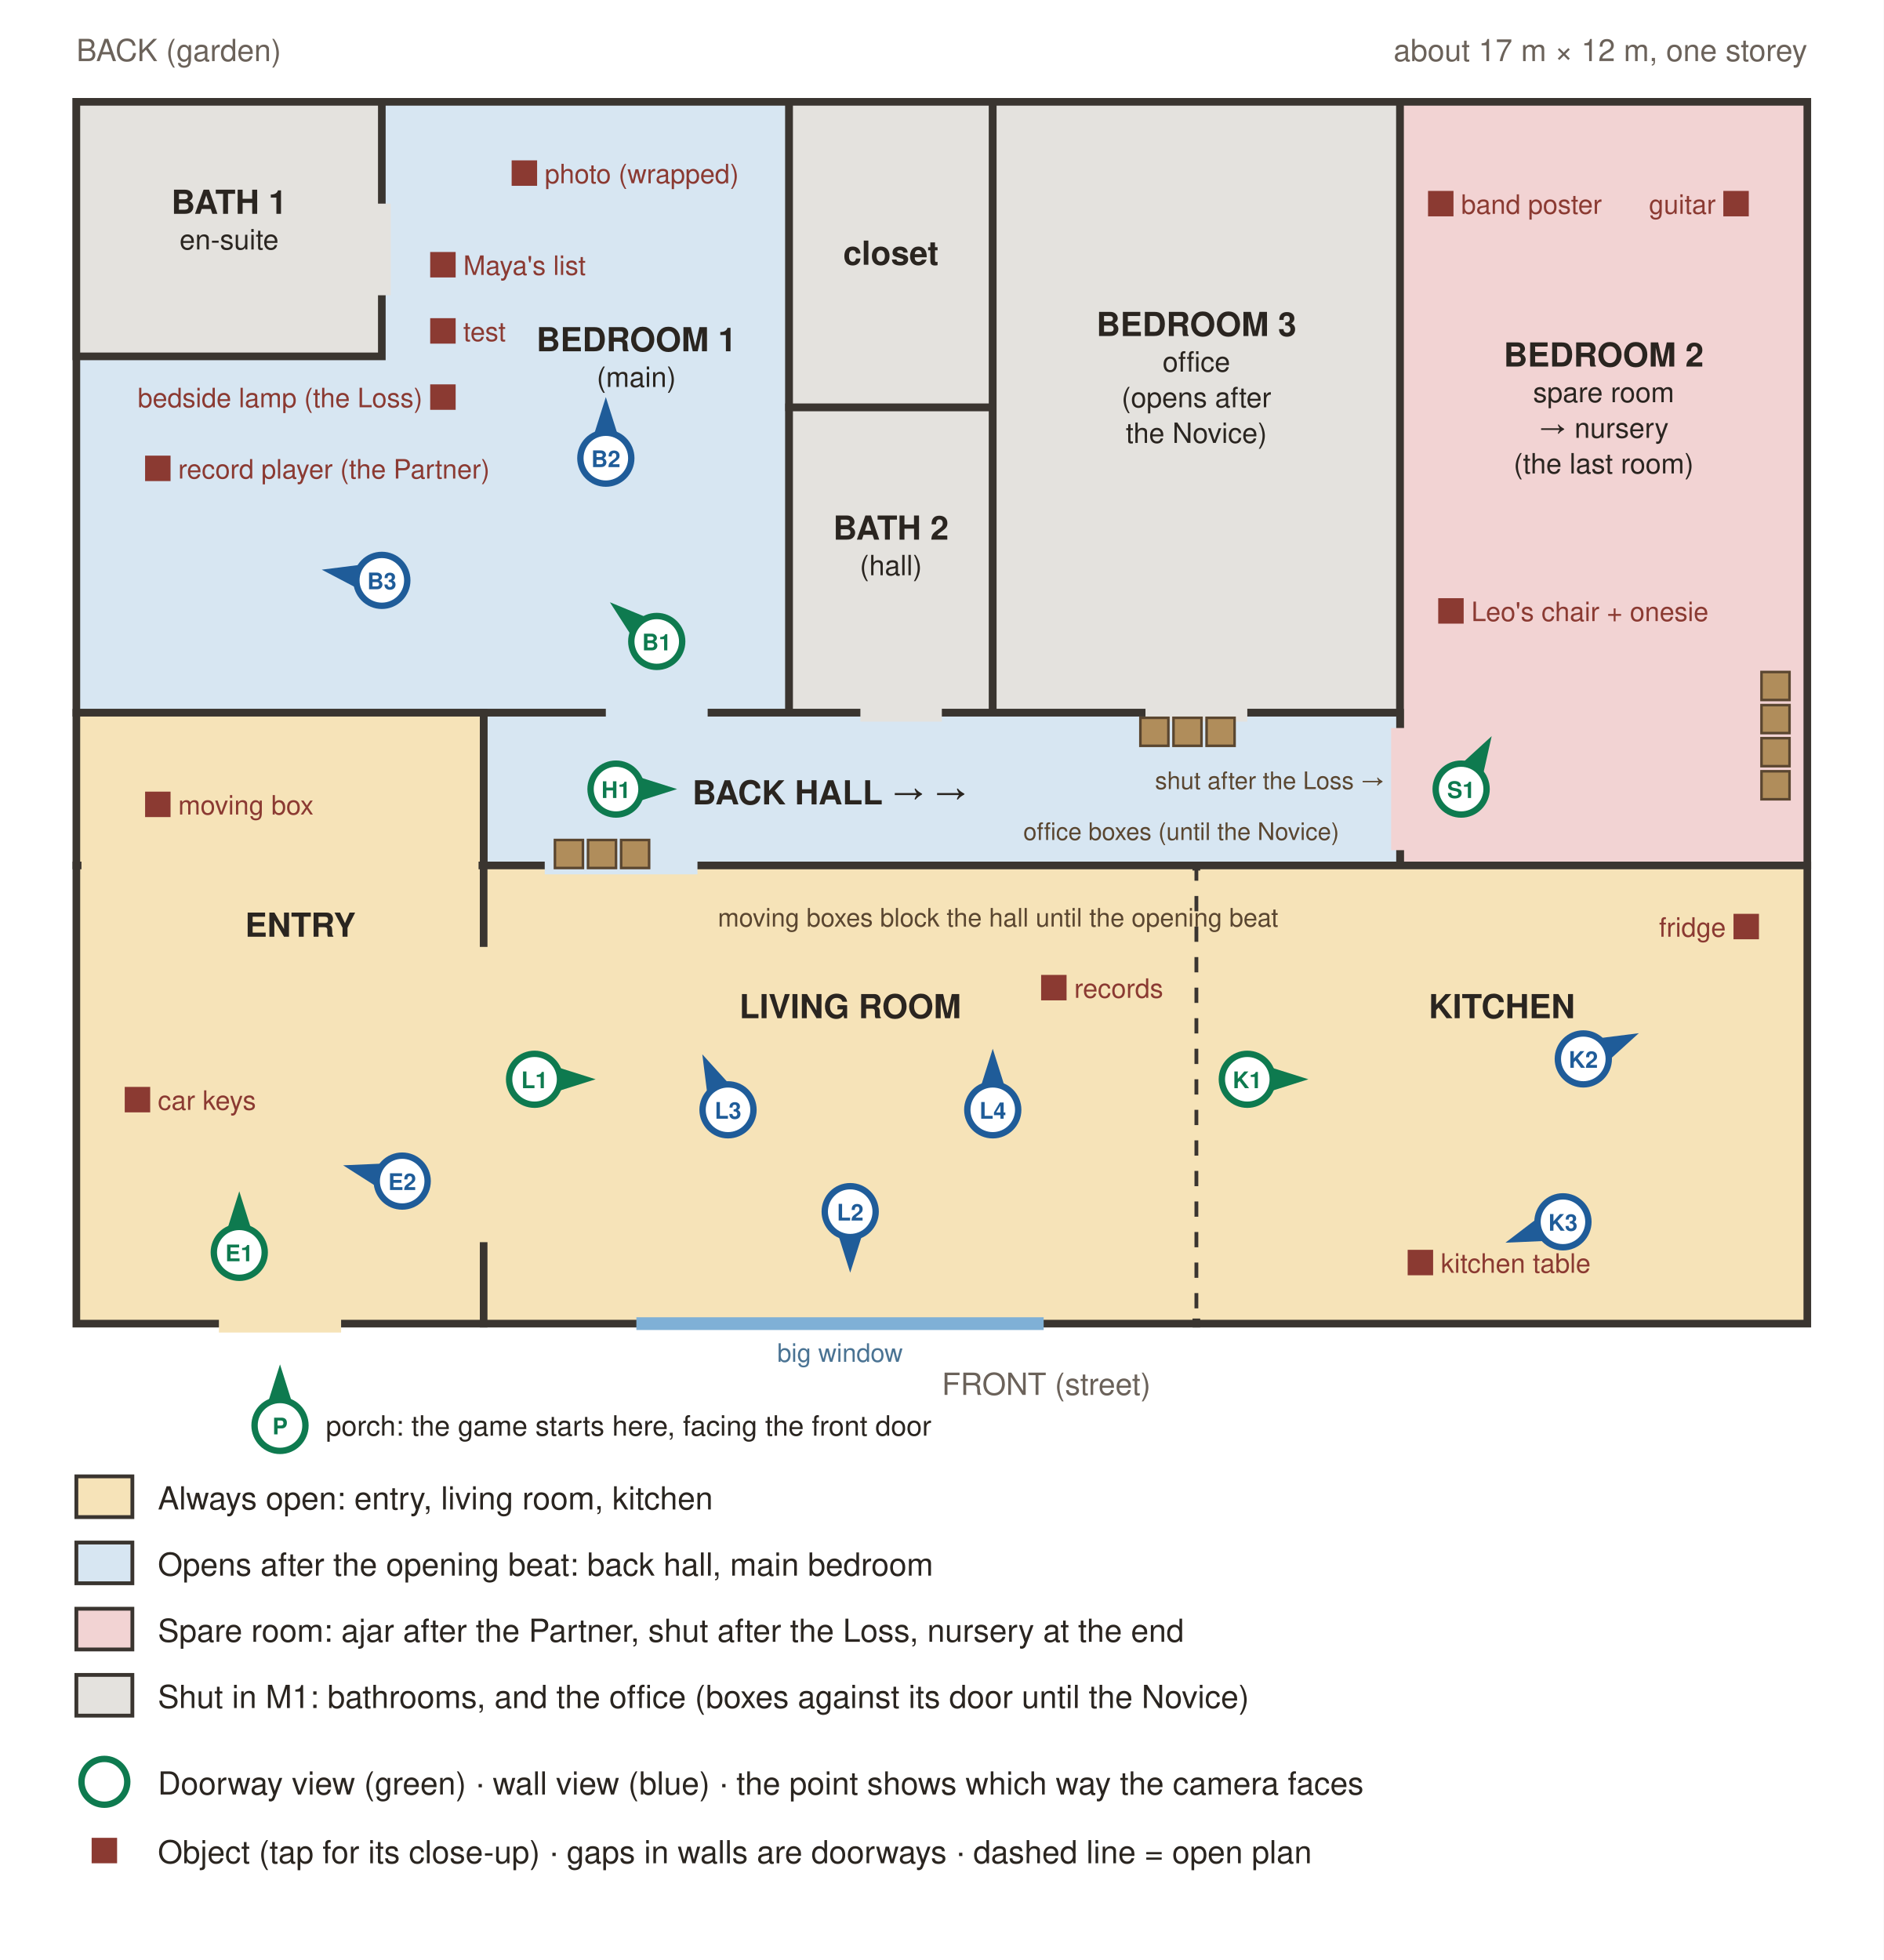
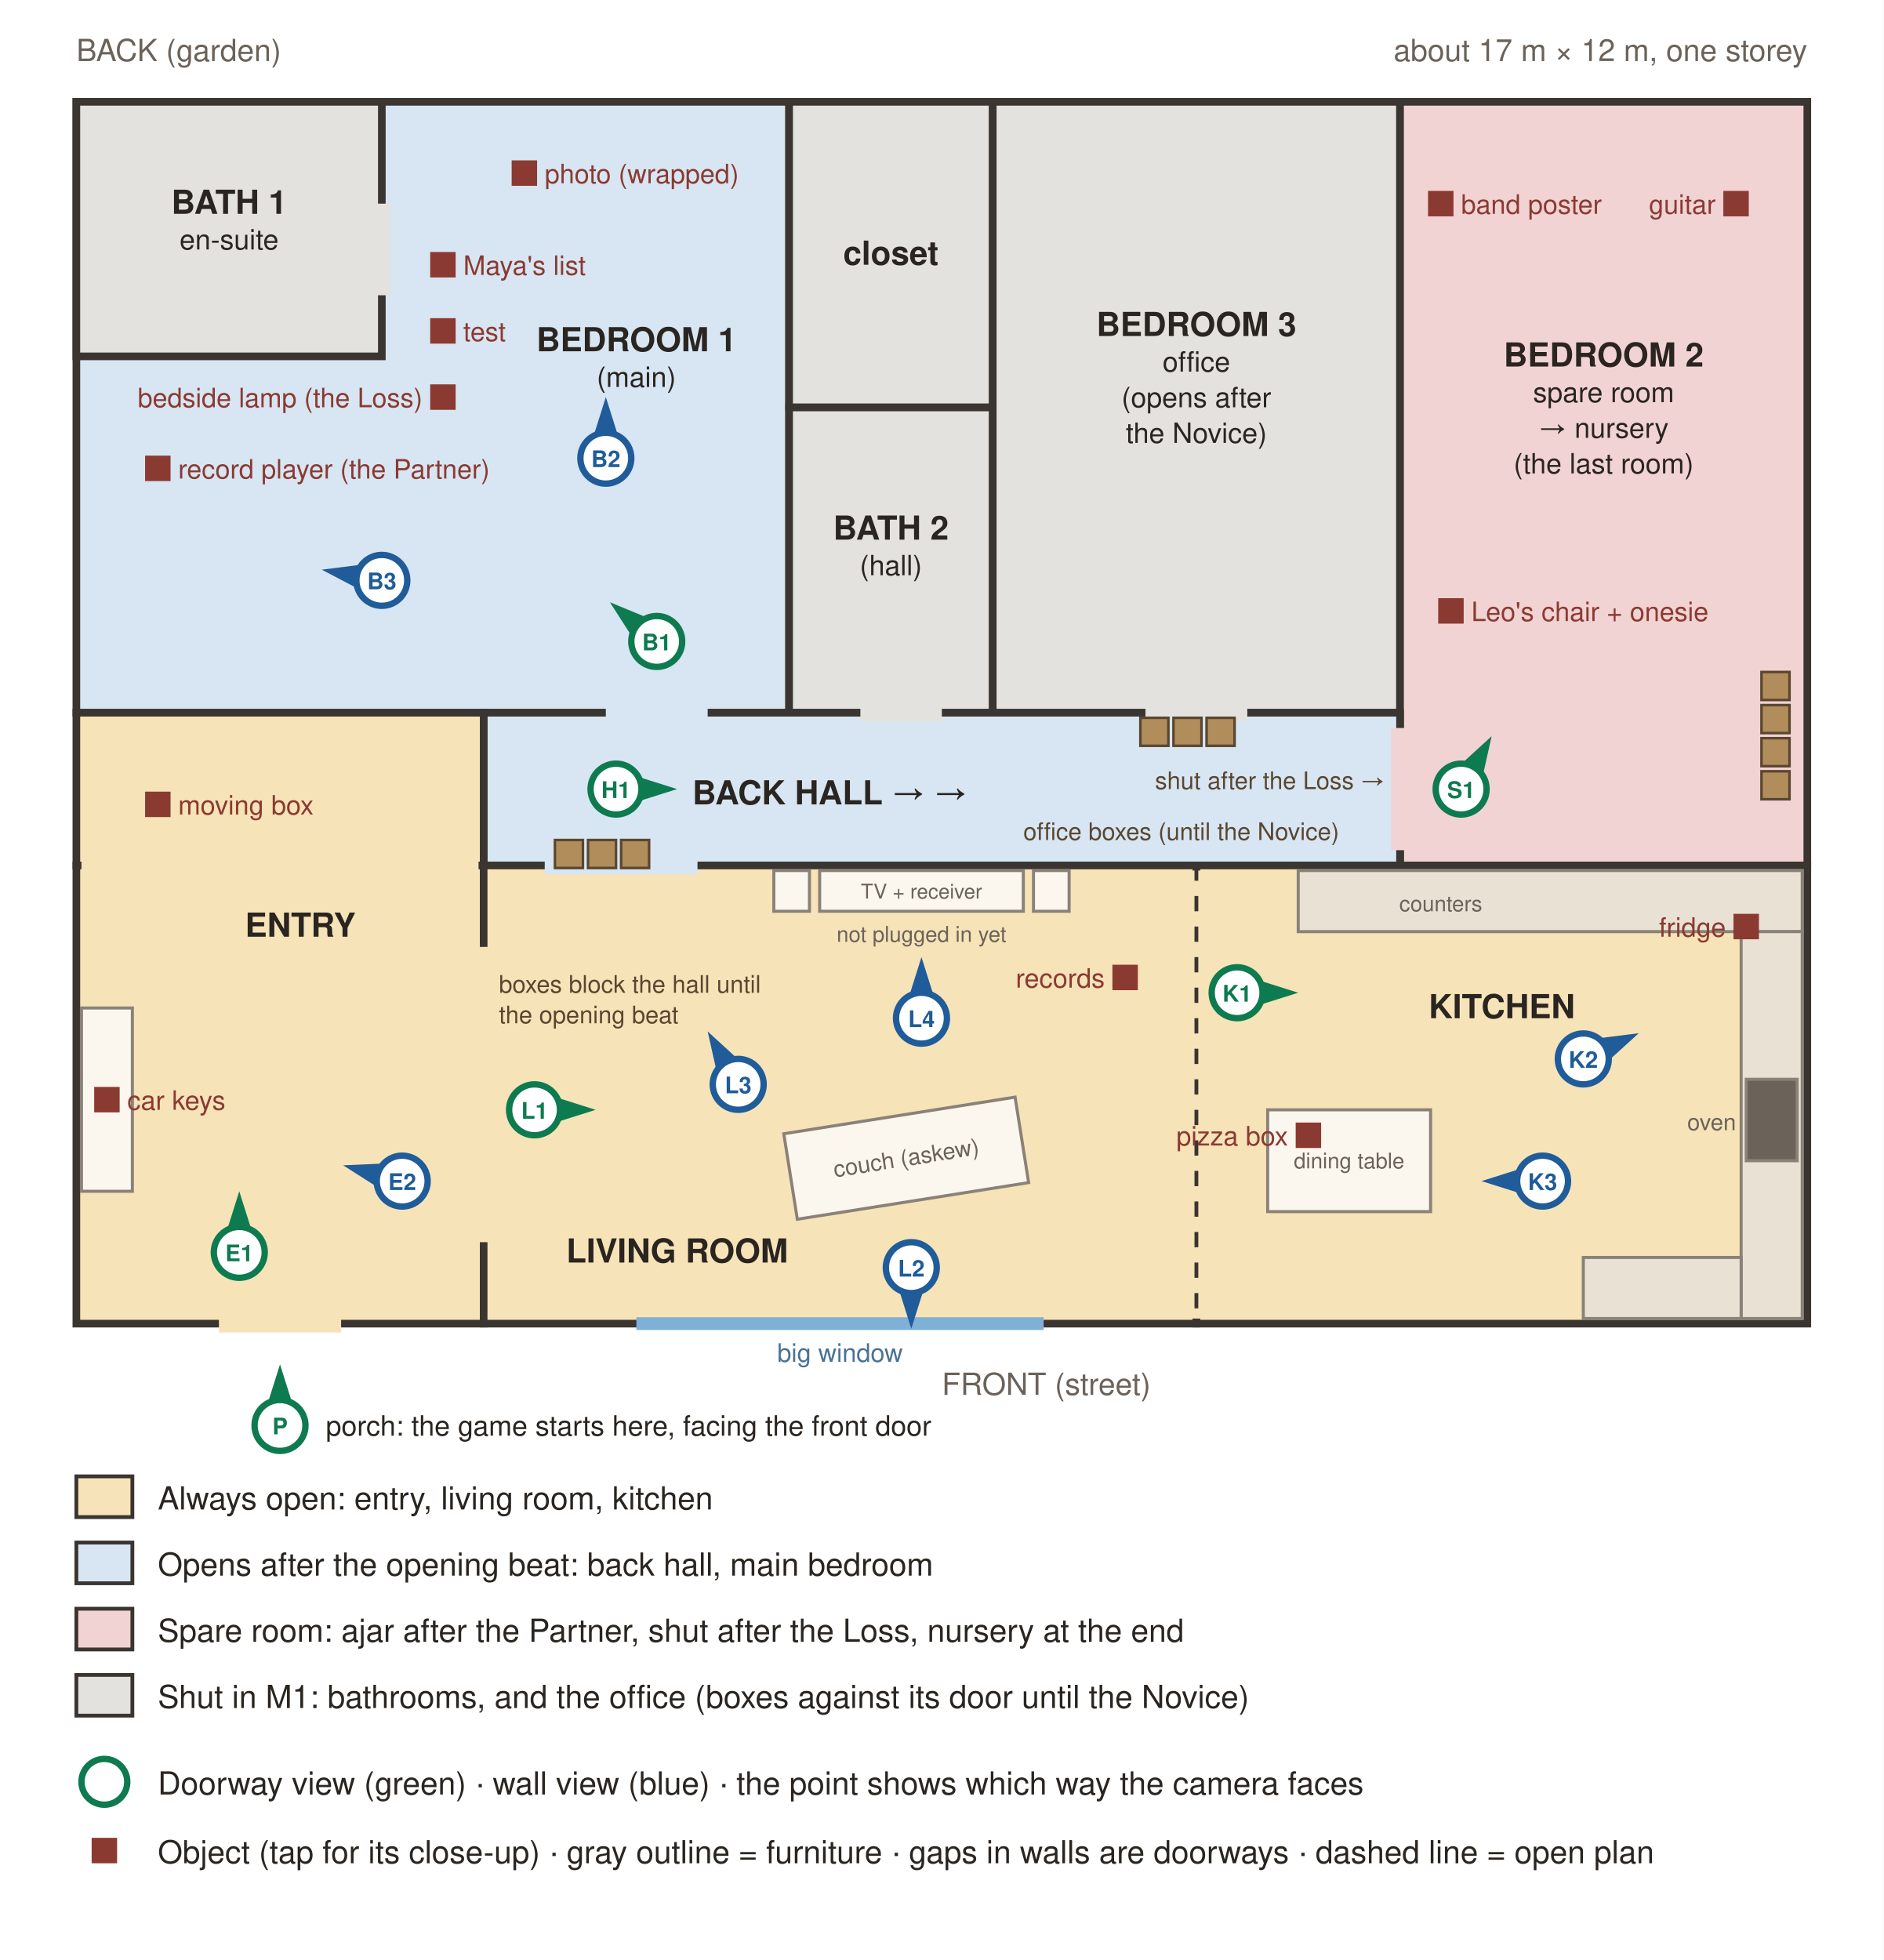
<svg xmlns="http://www.w3.org/2000/svg" viewBox="0 0 740 770" width="740" height="770" font-family="Helvetica, Arial, sans-serif">
  <rect width="740" height="770" fill="#FFFFFF" />
  <rect x="30" y="40" width="280" height="240" fill="#D7E6F2" stroke="#3A3530" stroke-width="3" />
  <rect x="30" y="40" width="120" height="100.0" fill="#E4E2DE" stroke="#3A3530" stroke-width="3" />
  <rect x="310" y="160" width="80" height="120" fill="#E4E2DE" stroke="#3A3530" stroke-width="3" />
  <rect x="310" y="40" width="80" height="120" fill="#E4E2DE" stroke="#3A3530" stroke-width="3" />
  <rect x="390" y="40" width="160" height="240" fill="#E4E2DE" stroke="#3A3530" stroke-width="3" />
  <rect x="550" y="40" width="160" height="300.0" fill="#F2D3D3" stroke="#3A3530" stroke-width="3" />
  <rect x="190" y="280" width="360" height="60.0" fill="#D7E6F2" stroke="#3A3530" stroke-width="3" />
  <rect x="30" y="280" width="160" height="60.0" fill="#F6E3B8" stroke="#3A3530" stroke-width="3" />
  <rect x="30" y="340.0" width="160" height="180.0" fill="#F6E3B8" stroke="#3A3530" stroke-width="3" />
  <rect x="190" y="340.0" width="280" height="180.0" fill="#F6E3B8" stroke="#3A3530" stroke-width="3" />
  <rect x="470" y="340.0" width="240" height="180.0" fill="#F6E3B8" stroke="#3A3530" stroke-width="3" />
  <line x1="32.0" y1="340.0" x2="188.0" y2="340.0" stroke="#F6E3B8" stroke-width="7" />
  <line x1="470" y1="342.0" x2="470" y2="518.0" stroke="#F6E3B8" stroke-width="7" />
  <line x1="470" y1="340.0" x2="470" y2="520" stroke="#3A3530" stroke-width="1.5" stroke-dasharray="6 6" />
  <line x1="190" y1="372.0" x2="190" y2="488.0" stroke="#F6E3B8" stroke-width="7" />
  <line x1="238.0" y1="280" x2="278.0" y2="280" stroke="#D7E6F2" stroke-width="7" />
  <line x1="338.0" y1="280" x2="370.0" y2="280" stroke="#E4E2DE" stroke-width="7" />
  <line x1="450.0" y1="280" x2="490.0" y2="280" stroke="#E4E2DE" stroke-width="7" />
  <line x1="550" y1="286.0" x2="550" y2="334.0" stroke="#F2D3D3" stroke-width="7" />
  <line x1="150" y1="80.0" x2="150" y2="116.0" stroke="#E4E2DE" stroke-width="7" />
  <line x1="214.0" y1="340.0" x2="274.0" y2="340.0" stroke="#D7E6F2" stroke-width="7" />
  <line x1="86.0" y1="520" x2="134.0" y2="520" stroke="#F6E3B8" stroke-width="7" />
  <rect x="218.0" y="330.0" width="11" height="11" fill="#B08D5B" stroke="#5A4630" stroke-width="1" />
  <rect x="231.0" y="330.0" width="11" height="11" fill="#B08D5B" stroke="#5A4630" stroke-width="1" />
  <rect x="244.0" y="330.0" width="11" height="11" fill="#B08D5B" stroke="#5A4630" stroke-width="1" />
-   <text x="282.0" y="364.0" font-size="10" fill="#5A4630">moving boxes block the hall until the opening beat</text>
+   <text x="196.0" y="390.0" font-size="9.5" fill="#5A4630">boxes block the hall until</text>
+   <text x="196.0" y="402.0" font-size="9.5" fill="#5A4630">the opening beat</text>
  <line x1="250.0" y1="520" x2="410.0" y2="520" stroke="#7FB0D6" stroke-width="5" />
  <text x="330.0" y="535" font-size="10" fill="#4A7393" text-anchor="middle">big window</text>
+   <g transform="rotate(0 42.0 432.0)">
+     <rect x="32.0" y="396.0" width="20.0" height="72" fill="#FBF7EE" stroke="#8A8178" stroke-width="1.2" />
+   </g>
+   <g transform="rotate(0 362.0 350.0)">
+     <rect x="322.0" y="342.0" width="80" height="16" fill="#FBF7EE" stroke="#8A8178" stroke-width="1.2" />
+     <text x="362.0" y="353.0" font-size="8" fill="#6B625A" text-anchor="middle">TV + receiver</text>
+   </g>
+   <g transform="rotate(0 311.0 350.0)">
+     <rect x="304.0" y="342.0" width="14" height="16" fill="#FBF7EE" stroke="#8A8178" stroke-width="1.2" />
+   </g>
+   <g transform="rotate(0 413.0 350.0)">
+     <rect x="406.0" y="342.0" width="14" height="16" fill="#FBF7EE" stroke="#8A8178" stroke-width="1.2" />
+   </g>
+   <text x="362.0" y="370.0" font-size="8.5" fill="#6B625A" text-anchor="middle">not plugged in yet</text>
+   <g transform="rotate(-9 356.0 455.0)">
+     <rect x="310.0" y="438.0" width="92" height="34" fill="#FBF7EE" stroke="#8A8178" stroke-width="1.2" />
+     <text x="356.0" y="458.0" font-size="9" fill="#6B625A" text-anchor="middle">couch (askew)</text>
+   </g>
+   <g transform="rotate(0 609.0 354.0)">
+     <rect x="510.0" y="342.0" width="198" height="24" fill="#E8E1D4" stroke="#8A8178" stroke-width="1.2" />
+   </g>
+   <g transform="rotate(0 696.0 442.0)">
+     <rect x="684.0" y="366.0" width="24" height="152" fill="#E8E1D4" stroke="#8A8178" stroke-width="1.2" />
+   </g>
+   <g transform="rotate(0 653.0 506.0)">
+     <rect x="622.0" y="494.0" width="62" height="24" fill="#E8E1D4" stroke="#8A8178" stroke-width="1.2" />
+   </g>
+   <text x="566.0" y="358.0" font-size="8.5" fill="#6B625A" text-anchor="middle">counters</text>
+   <g transform="rotate(0 696.0 440.0)">
+     <rect x="686.0" y="424.0" width="20.0" height="32" fill="#6B625A" stroke="#8A8178" stroke-width="1.2" />
+   </g>
+   <text x="682.0" y="444.0" font-size="9" fill="#6B625A" text-anchor="end">oven</text>
+   <g transform="rotate(0 530.0 456.0)">
+     <rect x="498.0" y="436.0" width="64" height="40.0" fill="#FBF7EE" stroke="#8A8178" stroke-width="1.2" />
+     <text x="530.0" y="459.0" font-size="8.5" fill="#6B625A" text-anchor="middle">dining table</text>
+   </g>
  <text x="250.0" y="138.0" font-size="13" font-weight="700" fill="#2A2520" text-anchor="middle">BEDROOM 1</text>
  <text x="250.0" y="152.0" font-size="11" font-weight="400" fill="#2A2520" text-anchor="middle">(main)</text>
  <text x="90.0" y="84.0" font-size="13" font-weight="700" fill="#2A2520" text-anchor="middle">BATH 1</text>
  <text x="90.0" y="98.0" font-size="11" font-weight="400" fill="#2A2520" text-anchor="middle">en-suite</text>
  <text x="350" y="212.0" font-size="13" font-weight="700" fill="#2A2520" text-anchor="middle">BATH 2</text>
  <text x="350" y="226.0" font-size="11" font-weight="400" fill="#2A2520" text-anchor="middle">(hall)</text>
  <text x="350" y="104.0" font-size="13" font-weight="700" fill="#2A2520" text-anchor="middle">closet</text>
  <text x="470" y="132.0" font-size="13" font-weight="700" fill="#2A2520" text-anchor="middle">BEDROOM 3</text>
  <text x="470" y="146.0" font-size="11" font-weight="400" fill="#2A2520" text-anchor="middle">office</text>
  <text x="470" y="160.0" font-size="11" font-weight="400" fill="#2A2520" text-anchor="middle">(opens after</text>
  <text x="470" y="174.0" font-size="11" font-weight="400" fill="#2A2520" text-anchor="middle">the Novice)</text>
  <text x="630" y="144.0" font-size="13" font-weight="700" fill="#2A2520" text-anchor="middle">BEDROOM 2</text>
  <text x="630" y="158.0" font-size="11" font-weight="400" fill="#2A2520" text-anchor="middle">spare room</text>
  <text x="630" y="172.0" font-size="11" font-weight="400" fill="#2A2520" text-anchor="middle">→ nursery</text>
  <text x="630" y="186.0" font-size="11" font-weight="400" fill="#2A2520" text-anchor="middle">(the last room)</text>
  <text x="326.0" y="316.0" font-size="13" font-weight="700" fill="#2A2520" text-anchor="middle">BACK HALL  →  →</text>
  <text x="118.0" y="368.0" font-size="13" font-weight="700" fill="#2A2520" text-anchor="middle">ENTRY</text>
-   <text x="334.0" y="400.0" font-size="13" font-weight="700" fill="#2A2520" text-anchor="middle">LIVING ROOM</text>
+   <text x="266.0" y="496.0" font-size="13" font-weight="700" fill="#2A2520" text-anchor="middle">LIVING ROOM</text>
  <text x="590" y="400.0" font-size="13" font-weight="700" fill="#2A2520" text-anchor="middle">KITCHEN</text>
-   <rect x="49.0" y="427.0" width="10" height="10" fill="#8B3A32" />
-   <text x="62.0" y="436.0" font-size="10.5" fill="#8B3A32" text-anchor="start">car keys</text>
+   <rect x="37.0" y="427.0" width="10" height="10" fill="#8B3A32" />
+   <text x="50.0" y="436.0" font-size="10.5" fill="#8B3A32" text-anchor="start">car keys</text>
  <rect x="57.0" y="179.0" width="10" height="10" fill="#8B3A32" />
  <text x="70.0" y="188.0" font-size="10.5" fill="#8B3A32" text-anchor="start">record player (the Partner)</text>
  <rect x="681.0" y="359.0" width="10" height="10" fill="#8B3A32" />
  <text x="678.0" y="368.0" font-size="10.5" fill="#8B3A32" text-anchor="end">fridge</text>
-   <rect x="553.0" y="491.0" width="10" height="10" fill="#8B3A32" />
-   <text x="566.0" y="500.0" font-size="10.5" fill="#8B3A32" text-anchor="start">kitchen table</text>
+   <rect x="509.0" y="441.0" width="10" height="10" fill="#8B3A32" />
+   <text x="506.0" y="450.0" font-size="10.5" fill="#8B3A32" text-anchor="end">pizza box</text>
  <rect x="57.0" y="311.0" width="10" height="10" fill="#8B3A32" />
  <text x="70.0" y="320.0" font-size="10.5" fill="#8B3A32" text-anchor="start">moving box</text>
  <rect x="201.0" y="63.0" width="10" height="10" fill="#8B3A32" />
  <text x="214.0" y="72.0" font-size="10.5" fill="#8B3A32" text-anchor="start">photo (wrapped)</text>
  <rect x="677.0" y="75.0" width="10" height="10" fill="#8B3A32" />
  <text x="674.0" y="84.0" font-size="10.5" fill="#8B3A32" text-anchor="end">guitar</text>
  <rect x="561.0" y="75.0" width="10" height="10" fill="#8B3A32" />
  <text x="574.0" y="84.0" font-size="10.5" fill="#8B3A32" text-anchor="start">band poster</text>
  <rect x="565.0" y="235.0" width="10" height="10" fill="#8B3A32" />
  <text x="578.0" y="244.0" font-size="10.5" fill="#8B3A32" text-anchor="start">Leo's chair + onesie</text>
  <rect x="692.0" y="264.0" width="11" height="11" fill="#B08D5B" stroke="#5A4630" stroke-width="1" />
  <rect x="692.0" y="277.0" width="11" height="11" fill="#B08D5B" stroke="#5A4630" stroke-width="1" />
  <rect x="692.0" y="290.0" width="11" height="11" fill="#B08D5B" stroke="#5A4630" stroke-width="1" />
  <rect x="692.0" y="303.0" width="11" height="11" fill="#B08D5B" stroke="#5A4630" stroke-width="1" />
  <rect x="448.0" y="282.0" width="11" height="11" fill="#B08D5B" stroke="#5A4630" stroke-width="1" />
  <rect x="461.0" y="282.0" width="11" height="11" fill="#B08D5B" stroke="#5A4630" stroke-width="1" />
  <rect x="474.0" y="282.0" width="11" height="11" fill="#B08D5B" stroke="#5A4630" stroke-width="1" />
  <text x="402.0" y="330.0" font-size="9.5" fill="#5A4630">office boxes (until the Novice)</text>
  <text x="544.0" y="310.0" font-size="9.5" fill="#5A4630" text-anchor="end">shut after the Loss →</text>
-   <rect x="409.0" y="383.0" width="10" height="10" fill="#8B3A32" />
-   <text x="422.0" y="392.0" font-size="10.5" fill="#8B3A32" text-anchor="start">records</text>
+   <rect x="437.0" y="379.0" width="10" height="10" fill="#8B3A32" />
+   <text x="434.0" y="388.0" font-size="10.5" fill="#8B3A32" text-anchor="end">records</text>
  <rect x="169.0" y="99.0" width="10" height="10" fill="#8B3A32" />
  <text x="182.0" y="108.0" font-size="10.5" fill="#8B3A32" text-anchor="start">Maya's list</text>
  <rect x="169.0" y="151.0" width="10" height="10" fill="#8B3A32" />
  <text x="166.0" y="160.0" font-size="10.5" fill="#8B3A32" text-anchor="end">bedside lamp (the Loss)</text>
  <rect x="169.0" y="125.0" width="10" height="10" fill="#8B3A32" />
  <text x="182.0" y="134.0" font-size="10.5" fill="#8B3A32" text-anchor="start">test</text>
  <polygon points="110.0,536.0 114.8,551.2 105.2,551.2" fill="#0E7A4F" />
  <circle cx="110" cy="560.0" r="10" fill="#FFFFFF" stroke="#0E7A4F" stroke-width="2.5" />
  <text x="110" y="563.5" font-size="9" font-weight="700" fill="#0E7A4F" text-anchor="middle">P</text>
  <polygon points="94.0,468.0 98.8,483.2 89.2,483.2" fill="#0E7A4F" />
  <circle cx="94.0" cy="492.0" r="10" fill="#FFFFFF" stroke="#0E7A4F" stroke-width="2.5" />
  <text x="94.0" y="495.5" font-size="9" font-weight="700" fill="#0E7A4F" text-anchor="middle">E1</text>
  <polygon points="134.8,457.8 150.8,457.1 148.3,466.4" fill="#1F5C99" />
  <circle cx="158.0" cy="464.0" r="10" fill="#FFFFFF" stroke="#1F5C99" stroke-width="2.5" />
  <text x="158.0" y="467.5" font-size="9" font-weight="700" fill="#1F5C99" text-anchor="middle">E2</text>
-   <polygon points="234.0,424.0 218.8,428.8 218.8,419.2" fill="#0E7A4F" />
-   <circle cx="210.0" cy="424.0" r="10" fill="#FFFFFF" stroke="#0E7A4F" stroke-width="2.5" />
-   <text x="210.0" y="427.5" font-size="9" font-weight="700" fill="#0E7A4F" text-anchor="middle">L1</text>
-   <polygon points="334.0,500.0 329.2,484.8 338.8,484.8" fill="#1F5C99" />
-   <circle cx="334.0" cy="476.0" r="10" fill="#FFFFFF" stroke="#1F5C99" stroke-width="2.5" />
-   <text x="334.0" y="479.5" font-size="9" font-weight="700" fill="#1F5C99" text-anchor="middle">L2</text>
-   <polygon points="275.9,414.2 286.6,426.0 277.9,430.1" fill="#1F5C99" />
-   <circle cx="286.0" cy="436.0" r="10" fill="#FFFFFF" stroke="#1F5C99" stroke-width="2.5" />
-   <text x="286.0" y="439.5" font-size="9" font-weight="700" fill="#1F5C99" text-anchor="middle">L3</text>
-   <polygon points="390.0,412.0 394.8,427.2 385.2,427.2" fill="#1F5C99" />
-   <circle cx="390.0" cy="436.0" r="10" fill="#FFFFFF" stroke="#1F5C99" stroke-width="2.5" />
-   <text x="390.0" y="439.5" font-size="9" font-weight="700" fill="#1F5C99" text-anchor="middle">L4</text>
-   <polygon points="514.0,424.0 498.8,428.8 498.8,419.2" fill="#0E7A4F" />
-   <circle cx="490.0" cy="424.0" r="10" fill="#FFFFFF" stroke="#0E7A4F" stroke-width="2.5" />
-   <text x="490.0" y="427.5" font-size="9" font-weight="700" fill="#0E7A4F" text-anchor="middle">K1</text>
+   <polygon points="234.0,436.0 218.8,440.8 218.8,431.2" fill="#0E7A4F" />
+   <circle cx="210.0" cy="436.0" r="10" fill="#FFFFFF" stroke="#0E7A4F" stroke-width="2.5" />
+   <text x="210.0" y="439.5" font-size="9" font-weight="700" fill="#0E7A4F" text-anchor="middle">L1</text>
+   <polygon points="358.0,522.0 353.2,506.8 362.8,506.8" fill="#1F5C99" />
+   <circle cx="358.0" cy="498.0" r="10" fill="#FFFFFF" stroke="#1F5C99" stroke-width="2.5" />
+   <text x="358.0" y="501.5" font-size="9" font-weight="700" fill="#1F5C99" text-anchor="middle">L2</text>
+   <polygon points="278.0,405.2 289.8,416.0 281.5,420.8" fill="#1F5C99" />
+   <circle cx="290.0" cy="426.0" r="10" fill="#FFFFFF" stroke="#1F5C99" stroke-width="2.5" />
+   <text x="290.0" y="429.5" font-size="9" font-weight="700" fill="#1F5C99" text-anchor="middle">L3</text>
+   <polygon points="362.0,376.0 366.8,391.2 357.2,391.2" fill="#1F5C99" />
+   <circle cx="362.0" cy="400.0" r="10" fill="#FFFFFF" stroke="#1F5C99" stroke-width="2.5" />
+   <text x="362.0" y="403.5" font-size="9" font-weight="700" fill="#1F5C99" text-anchor="middle">L4</text>
+   <polygon points="510.0,390.0 494.8,394.8 494.8,385.2" fill="#0E7A4F" />
+   <circle cx="486.0" cy="390.0" r="10" fill="#FFFFFF" stroke="#0E7A4F" stroke-width="2.5" />
+   <text x="486.0" y="393.5" font-size="9" font-weight="700" fill="#0E7A4F" text-anchor="middle">K1</text>
  <polygon points="643.8,405.9 632.0,416.6 627.9,407.9" fill="#1F5C99" />
  <circle cx="622.0" cy="416.0" r="10" fill="#FFFFFF" stroke="#1F5C99" stroke-width="2.5" />
  <text x="622.0" y="419.5" font-size="9" font-weight="700" fill="#1F5C99" text-anchor="middle">K2</text>
-   <polygon points="591.4,488.2 604.1,478.5 607.4,487.5" fill="#1F5C99" />
-   <circle cx="614.0" cy="480.0" r="10" fill="#FFFFFF" stroke="#1F5C99" stroke-width="2.5" />
-   <text x="614.0" y="483.5" font-size="9" font-weight="700" fill="#1F5C99" text-anchor="middle">K3</text>
+   <polygon points="582.0,464.0 597.2,459.2 597.2,468.8" fill="#1F5C99" />
+   <circle cx="606.0" cy="464.0" r="10" fill="#FFFFFF" stroke="#1F5C99" stroke-width="2.5" />
+   <text x="606.0" y="467.5" font-size="9" font-weight="700" fill="#1F5C99" text-anchor="middle">K3</text>
  <polygon points="266.0,310.0 250.8,314.8 250.8,305.2" fill="#0E7A4F" />
  <circle cx="242.0" cy="310.0" r="10" fill="#FFFFFF" stroke="#0E7A4F" stroke-width="2.5" />
  <text x="242.0" y="313.5" font-size="9" font-weight="700" fill="#0E7A4F" text-anchor="middle">H1</text>
  <polygon points="239.6,236.6 254.4,242.7 248.2,250.0" fill="#0E7A4F" />
  <circle cx="258.0" cy="252.0" r="10" fill="#FFFFFF" stroke="#0E7A4F" stroke-width="2.5" />
  <text x="258.0" y="255.5" font-size="9" font-weight="700" fill="#0E7A4F" text-anchor="middle">B1</text>
  <polygon points="238.0,156.0 242.8,171.2 233.2,171.2" fill="#1F5C99" />
  <circle cx="238.0" cy="180.0" r="10" fill="#FFFFFF" stroke="#1F5C99" stroke-width="2.5" />
  <text x="238.0" y="183.5" font-size="9" font-weight="700" fill="#1F5C99" text-anchor="middle">B2</text>
  <polygon points="126.4,223.8 142.2,221.8 140.5,231.2" fill="#1F5C99" />
  <circle cx="150.0" cy="228.0" r="10" fill="#FFFFFF" stroke="#1F5C99" stroke-width="2.5" />
  <text x="150.0" y="231.5" font-size="9" font-weight="700" fill="#1F5C99" text-anchor="middle">B3</text>
  <polygon points="586.0,289.2 582.5,304.8 574.2,300.0" fill="#0E7A4F" />
  <circle cx="574.0" cy="310.0" r="10" fill="#FFFFFF" stroke="#0E7A4F" stroke-width="2.5" />
  <text x="574.0" y="313.5" font-size="9" font-weight="700" fill="#0E7A4F" text-anchor="middle">S1</text>
  <text x="128" y="564.0" font-size="11" fill="#2A2520">porch: the game starts here, facing the front door</text>
  <text x="30" y="24" font-size="12" fill="#6B625A">BACK (garden)</text>
  <text x="710" y="24" font-size="12" fill="#6B625A" text-anchor="end">about 17 m × 12 m, one storey</text>
  <text x="370.0" y="548" font-size="12" fill="#6B625A">FRONT (street)</text>
  <rect x="30" y="580" width="22" height="16" fill="#F6E3B8" stroke="#3A3530" stroke-width="1.5" />
  <text x="62" y="593" font-size="12.5" fill="#2A2520">Always open: entry, living room, kitchen</text>
  <rect x="30" y="606" width="22" height="16" fill="#D7E6F2" stroke="#3A3530" stroke-width="1.5" />
  <text x="62" y="619" font-size="12.5" fill="#2A2520">Opens after the opening beat: back hall, main bedroom</text>
  <rect x="30" y="632" width="22" height="16" fill="#F2D3D3" stroke="#3A3530" stroke-width="1.5" />
  <text x="62" y="645" font-size="12.5" fill="#2A2520">Spare room: ajar after the Partner, shut after the Loss, nursery at the end</text>
  <rect x="30" y="658" width="22" height="16" fill="#E4E2DE" stroke="#3A3530" stroke-width="1.5" />
  <text x="62" y="671" font-size="12.5" fill="#2A2520">Shut in M1: bathrooms, and the office (boxes against its door until the Novice)</text>
  <circle cx="41" cy="700" r="9" fill="#FFFFFF" stroke="#0E7A4F" stroke-width="2.5" />
  <text x="62" y="705" font-size="12.5" fill="#2A2520">Doorway view (green) · wall view (blue) · the point shows which way the camera faces</text>
  <rect x="36" y="722" width="10" height="10" fill="#8B3A32" />
-   <text x="62" y="732" font-size="12.5" fill="#2A2520">Object (tap for its close-up) · gaps in walls are doorways · dashed line = open plan</text>
+   <text x="62" y="732" font-size="12.5" fill="#2A2520">Object (tap for its close-up) · gray outline = furniture · gaps in walls are doorways · dashed line = open plan</text>
</svg>
